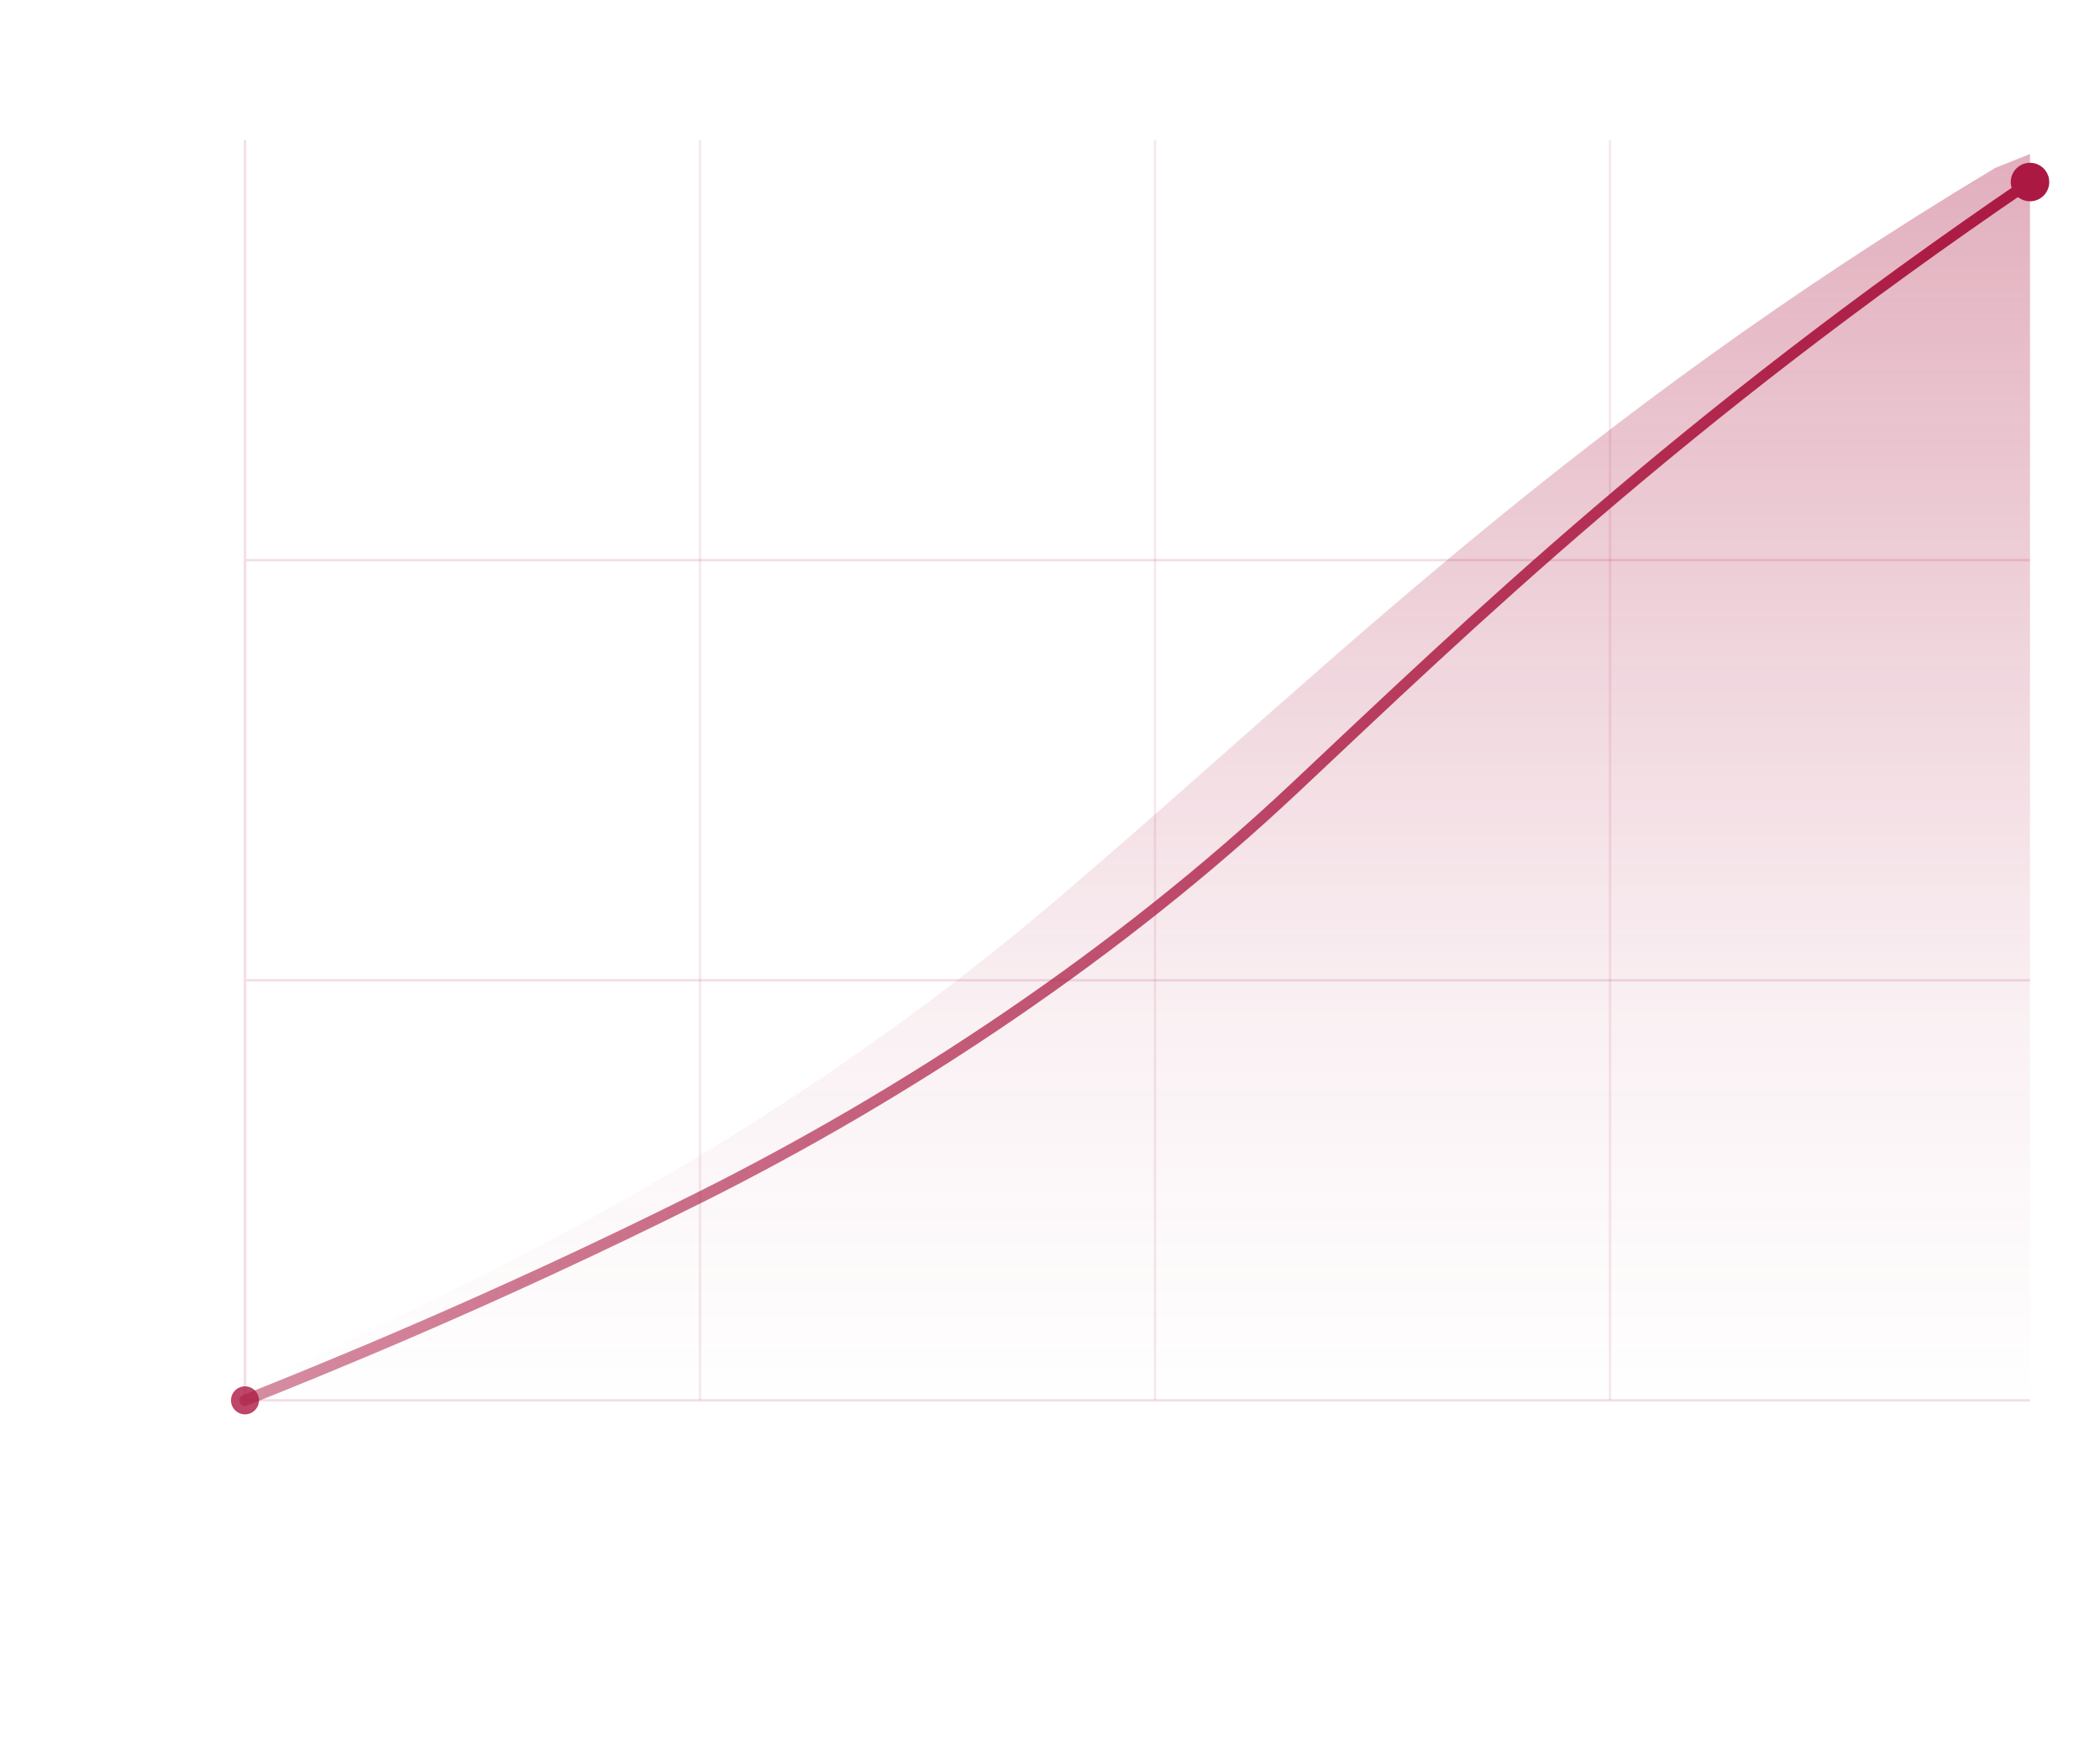
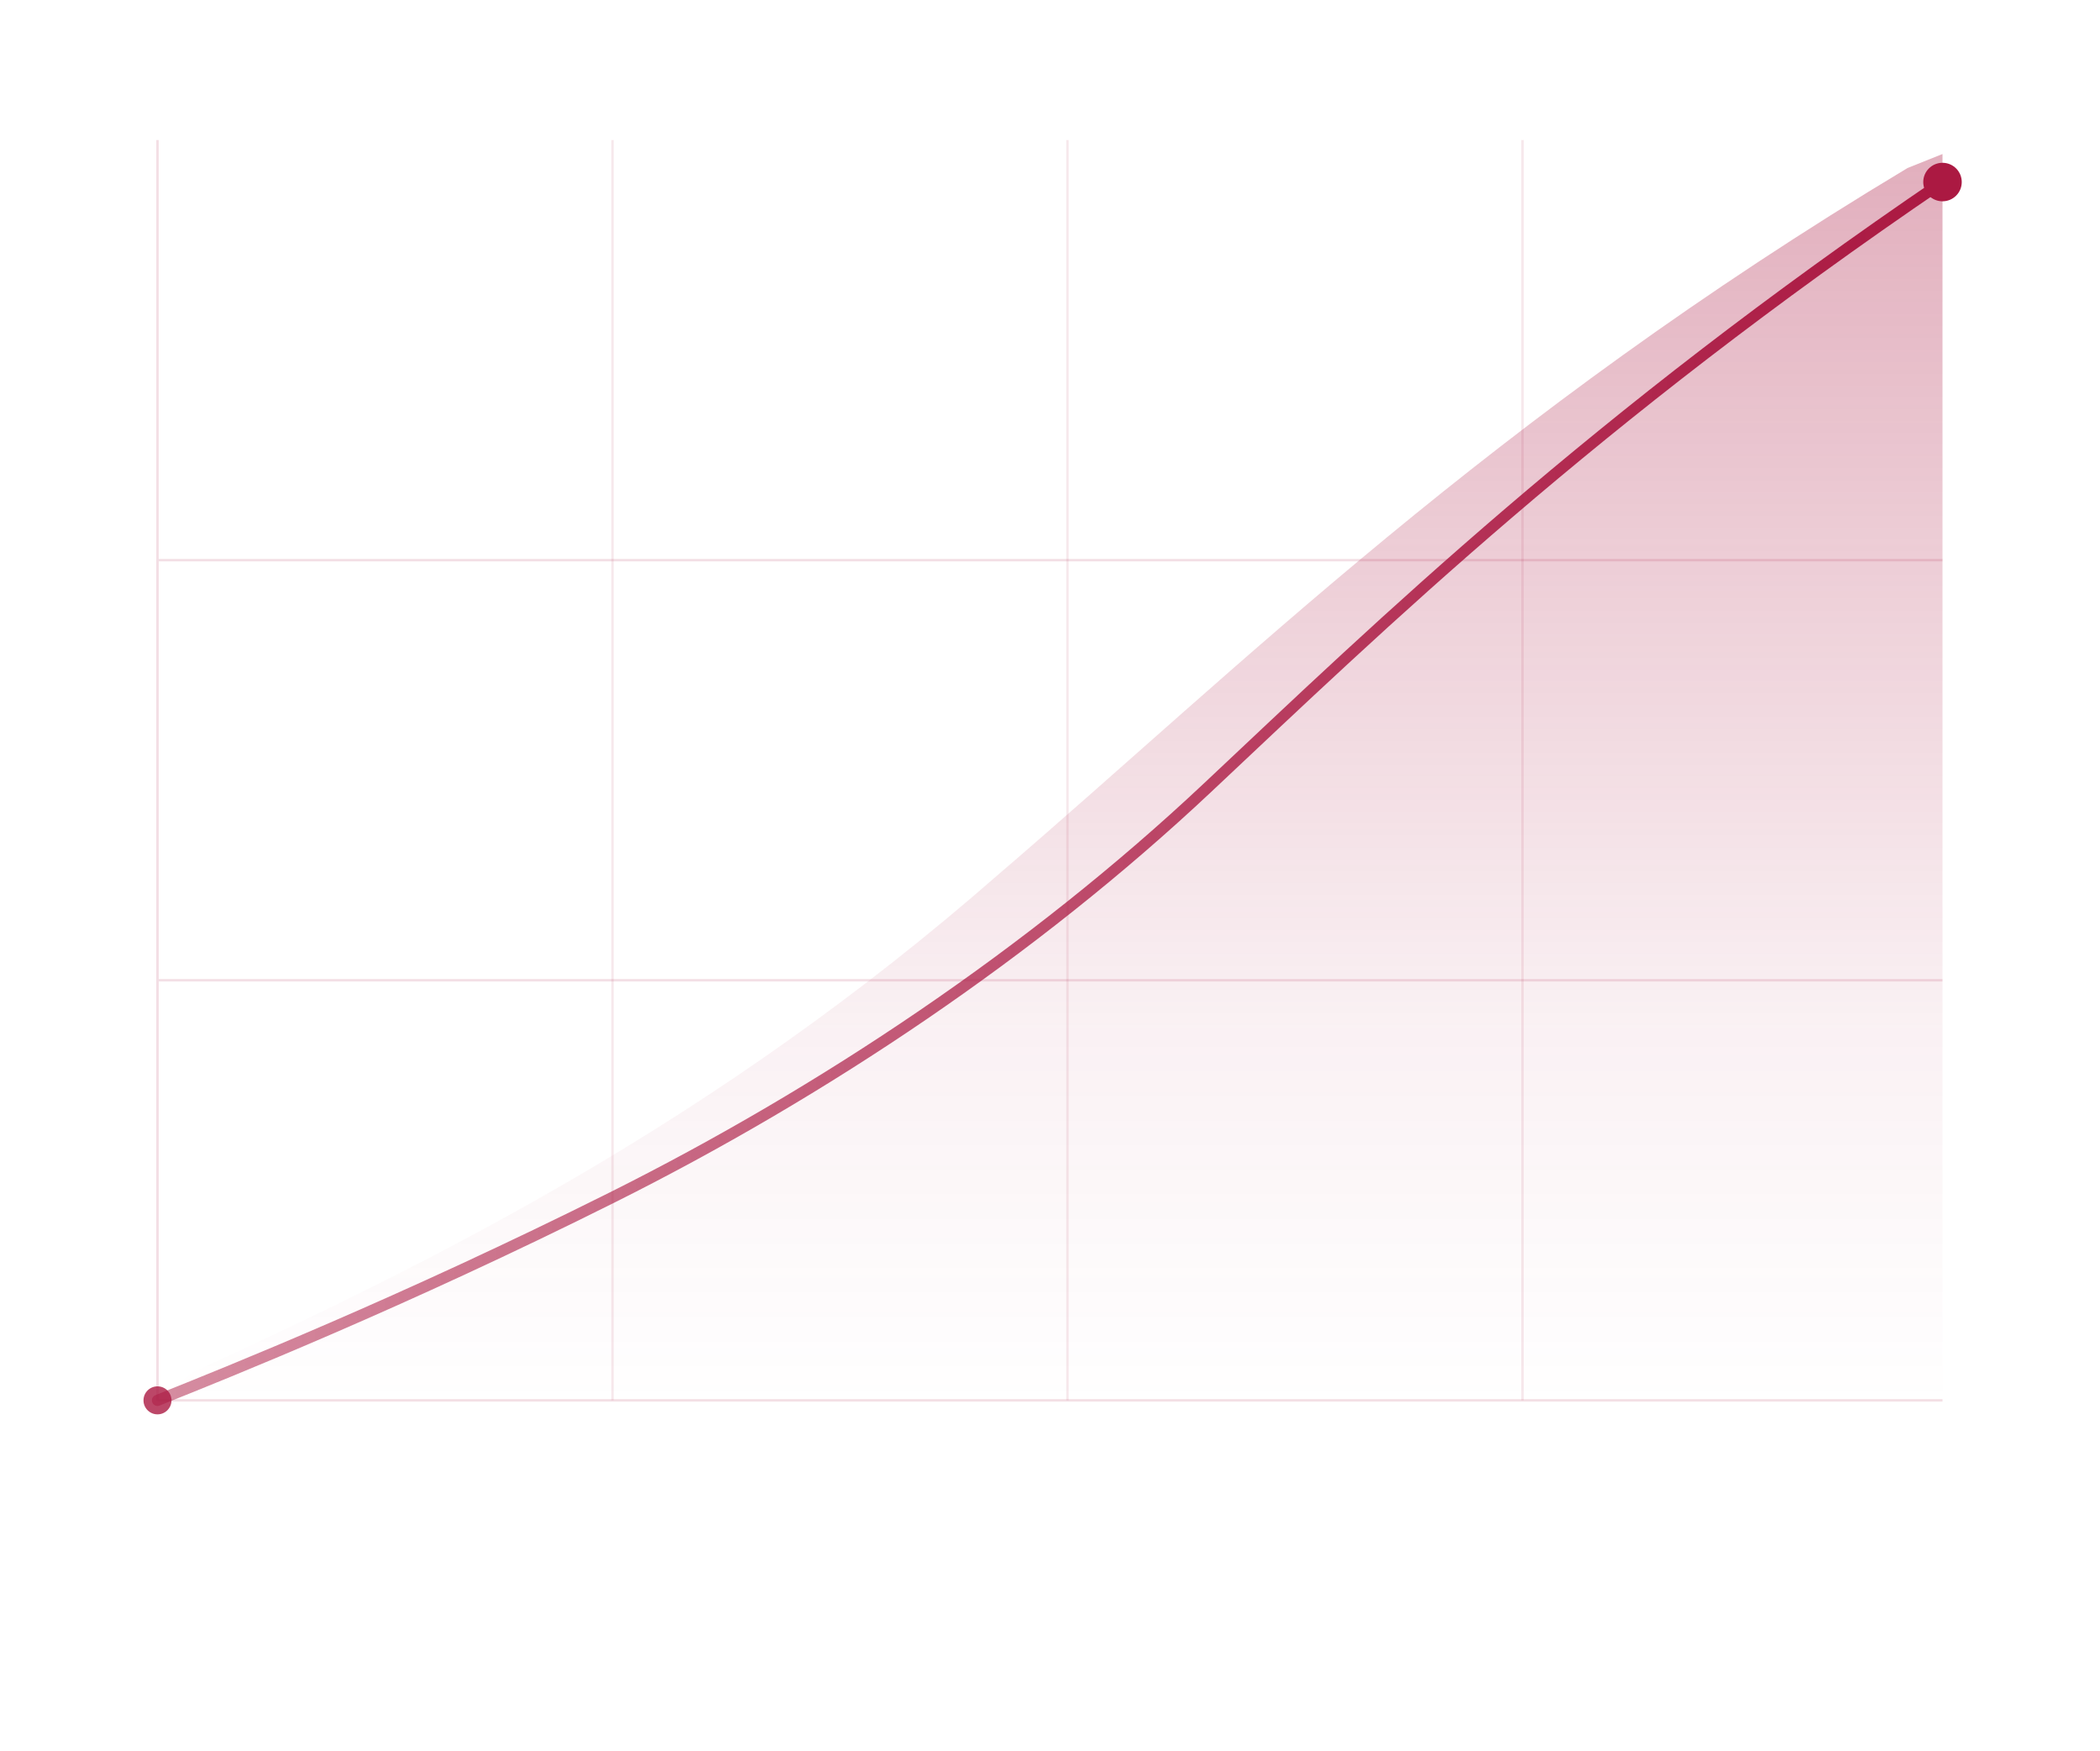
<svg xmlns="http://www.w3.org/2000/svg" width="600" height="500" viewBox="0 0 600 500">
  <defs>
    <linearGradient id="bf-fill" x1="0" y1="0" x2="0" y2="1">
      <stop offset="0%" stop-color="#AB1942" stop-opacity="0.35" />
      <stop offset="70%" stop-color="#AB1942" stop-opacity="0.06" />
      <stop offset="100%" stop-color="#AB1942" stop-opacity="0.0" />
    </linearGradient>
    <linearGradient id="bf-line" x1="0" y1="0" x2="1" y2="0">
      <stop offset="0%" stop-color="#AB1942" stop-opacity="0.5" />
      <stop offset="100%" stop-color="#AB1942" stop-opacity="1" />
    </linearGradient>
  </defs>
-   <g stroke="#AB1942" stroke-width="0.7" opacity="0.14">
-     <line x1="70" y1="40" x2="70" y2="400" />
-     <line x1="70" y1="400" x2="580" y2="400" />
-     <line x1="70" y1="280" x2="580" y2="280" />
-     <line x1="70" y1="160" x2="580" y2="160" />
-     <line x1="70" y1="400" x2="70" y2="160" />
+   <g transform="translate(-25 0)">
+     <g stroke="#AB1942" stroke-width="0.7" opacity="0.14">
+       <line x1="70" y1="40" x2="70" y2="400" />
+       <line x1="70" y1="400" x2="580" y2="400" />
+       <line x1="70" y1="280" x2="580" y2="280" />
+       <line x1="70" y1="160" x2="580" y2="160" />
+       <line x1="70" y1="400" x2="70" y2="160" />
+     </g>
+     <g stroke="#AB1942" stroke-width="0.7" opacity="0.10">
+       <line x1="200" y1="400" x2="200" y2="40" />
+       <line x1="330" y1="400" x2="330" y2="40" />
+       <line x1="460" y1="400" x2="460" y2="40" />
+     </g>
+     <path d="M 70 400 L 80 392 C 150 360, 230 320, 310 250 C 380 190, 450 120, 570 48 L 580 44 L 580 400 Z" fill="url(#bf-fill)" />
+     <path d="M 70 400 C 90 392, 140 372, 200 342 C 260 312, 320 272, 370 225 C 420 178, 480 120, 580 52" stroke="url(#bf-line)" stroke-width="3.2" fill="none" stroke-linecap="round" />
+     <circle cx="70" cy="400" r="4" fill="#AB1942" opacity="0.8" />
+     <circle cx="580" cy="52" r="5.5" fill="#AB1942" />
  </g>
-   <g stroke="#AB1942" stroke-width="0.7" opacity="0.10">
-     <line x1="200" y1="400" x2="200" y2="40" />
-     <line x1="330" y1="400" x2="330" y2="40" />
-     <line x1="460" y1="400" x2="460" y2="40" />
-   </g>
-   <path d="M 70 400 L 80 392 C 150 360, 230 320, 310 250 C 380 190, 450 120, 570 48 L 580 44 L 580 400 Z" fill="url(#bf-fill)" />
-   <path d="M 70 400 C 90 392, 140 372, 200 342 C 260 312, 320 272, 370 225 C 420 178, 480 120, 580 52" stroke="url(#bf-line)" stroke-width="3.2" fill="none" stroke-linecap="round" />
-   <circle cx="70" cy="400" r="4" fill="#AB1942" opacity="0.8" />
-   <circle cx="580" cy="52" r="5.5" fill="#AB1942" />
</svg>
